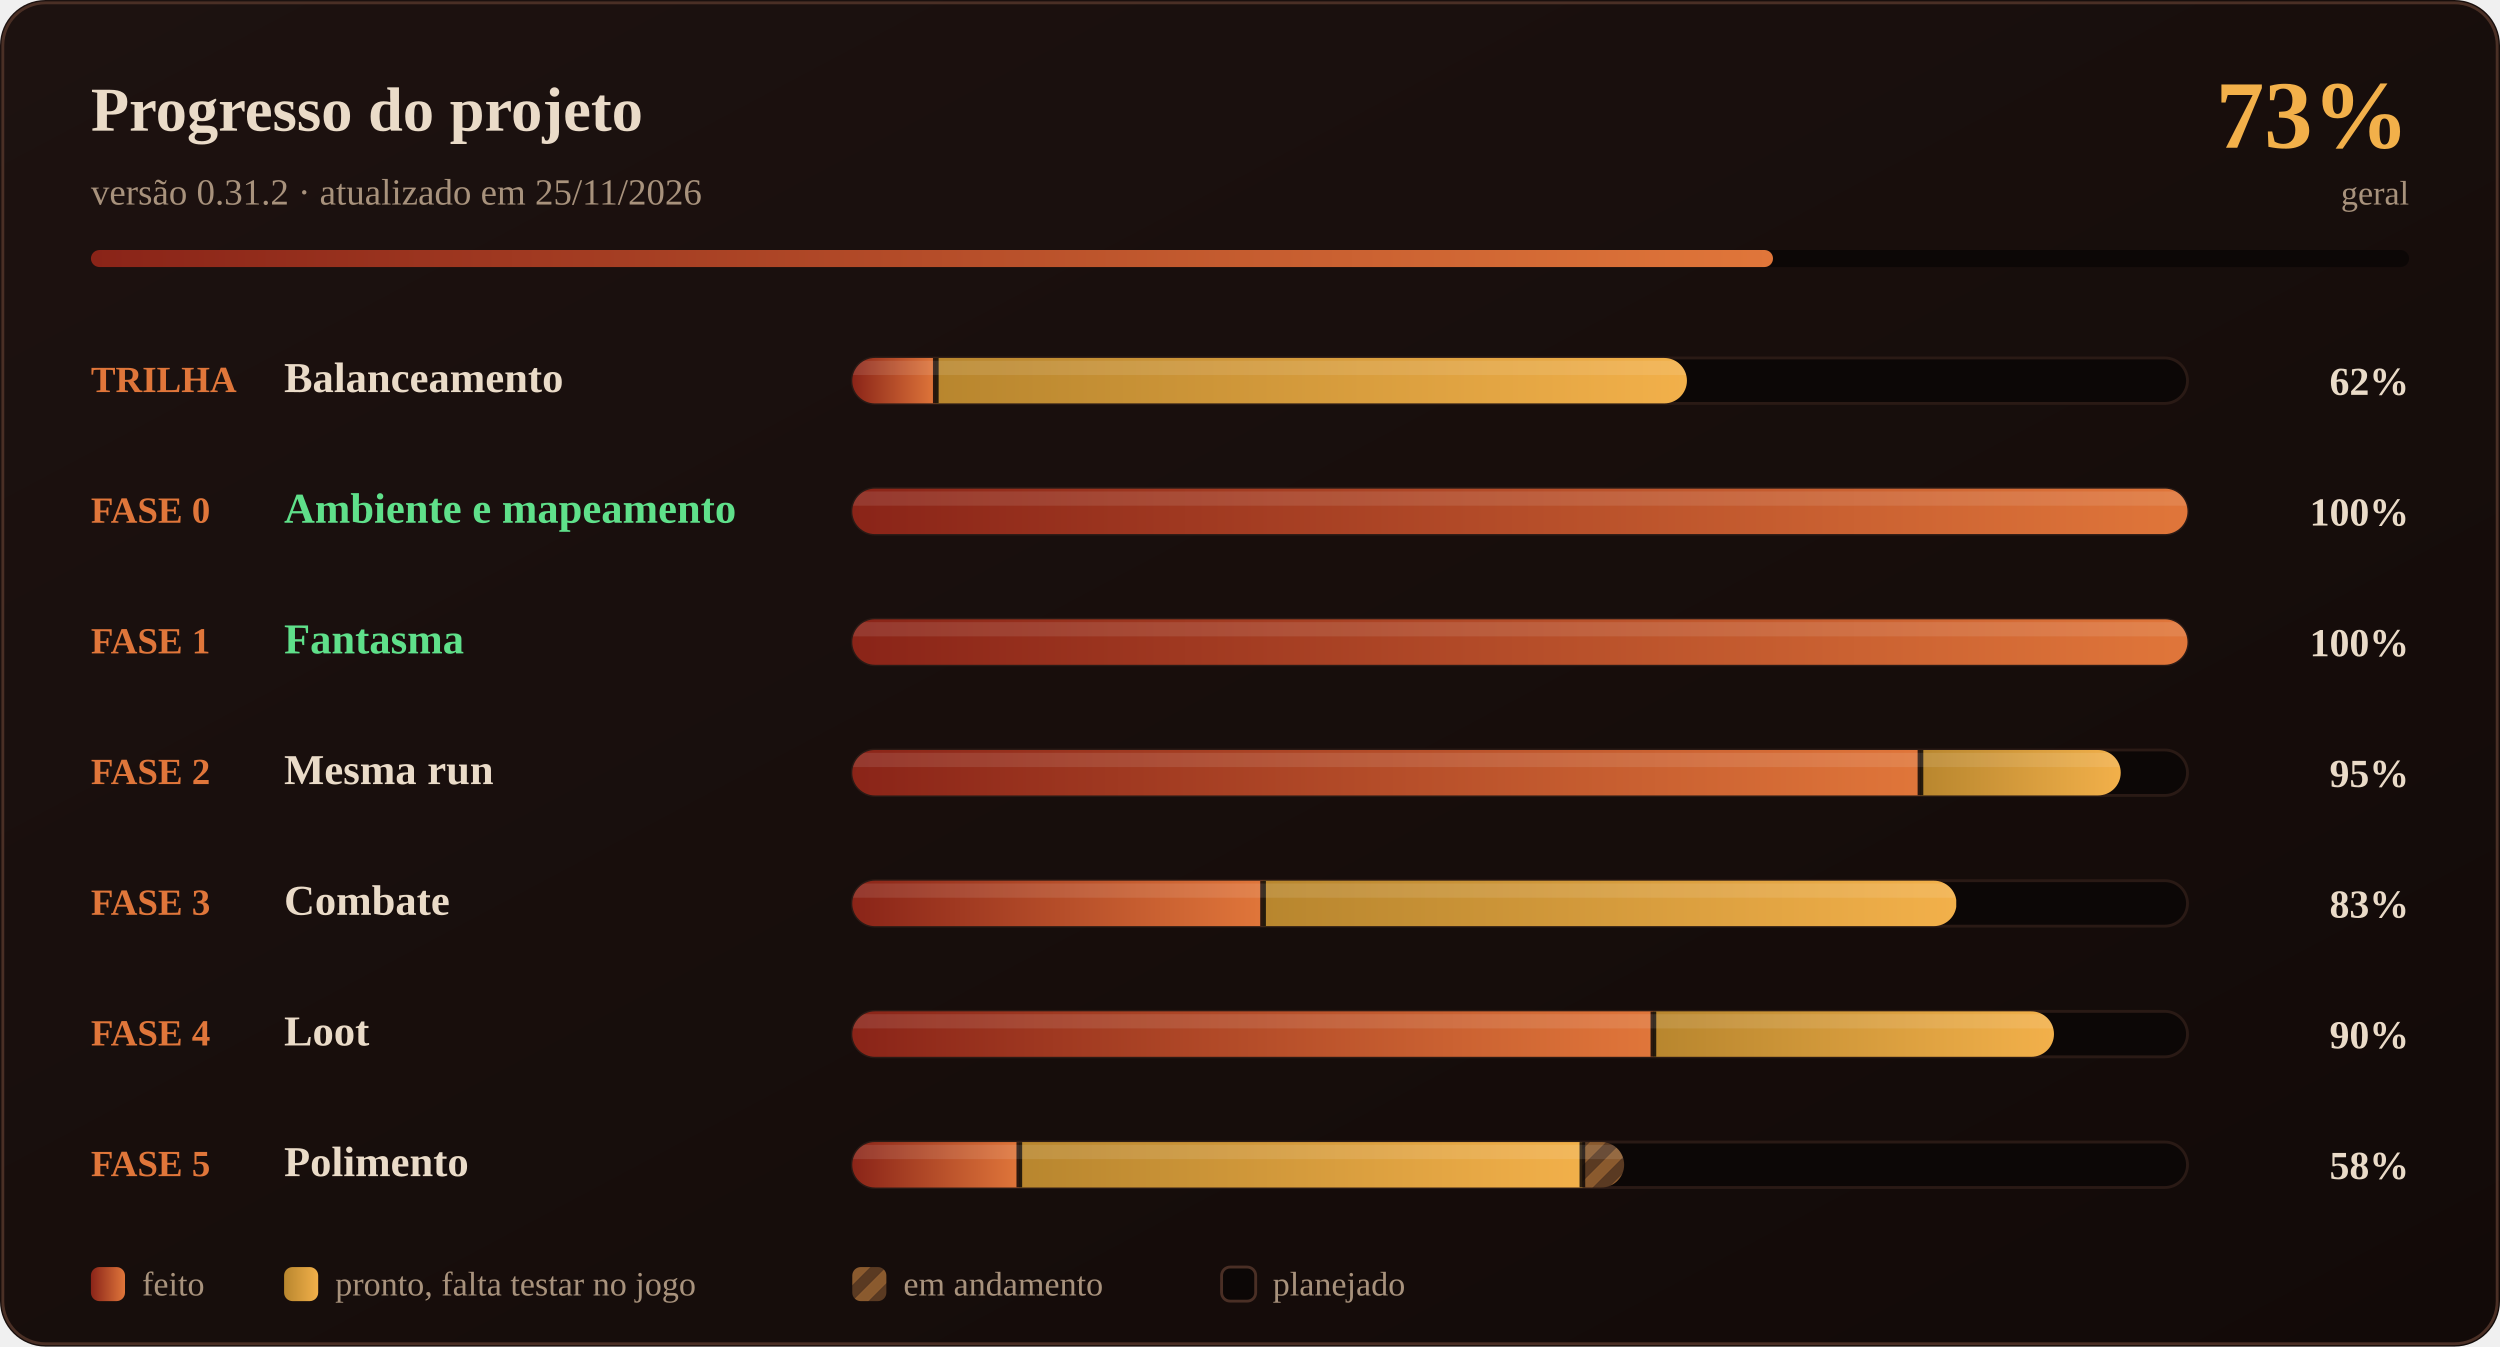
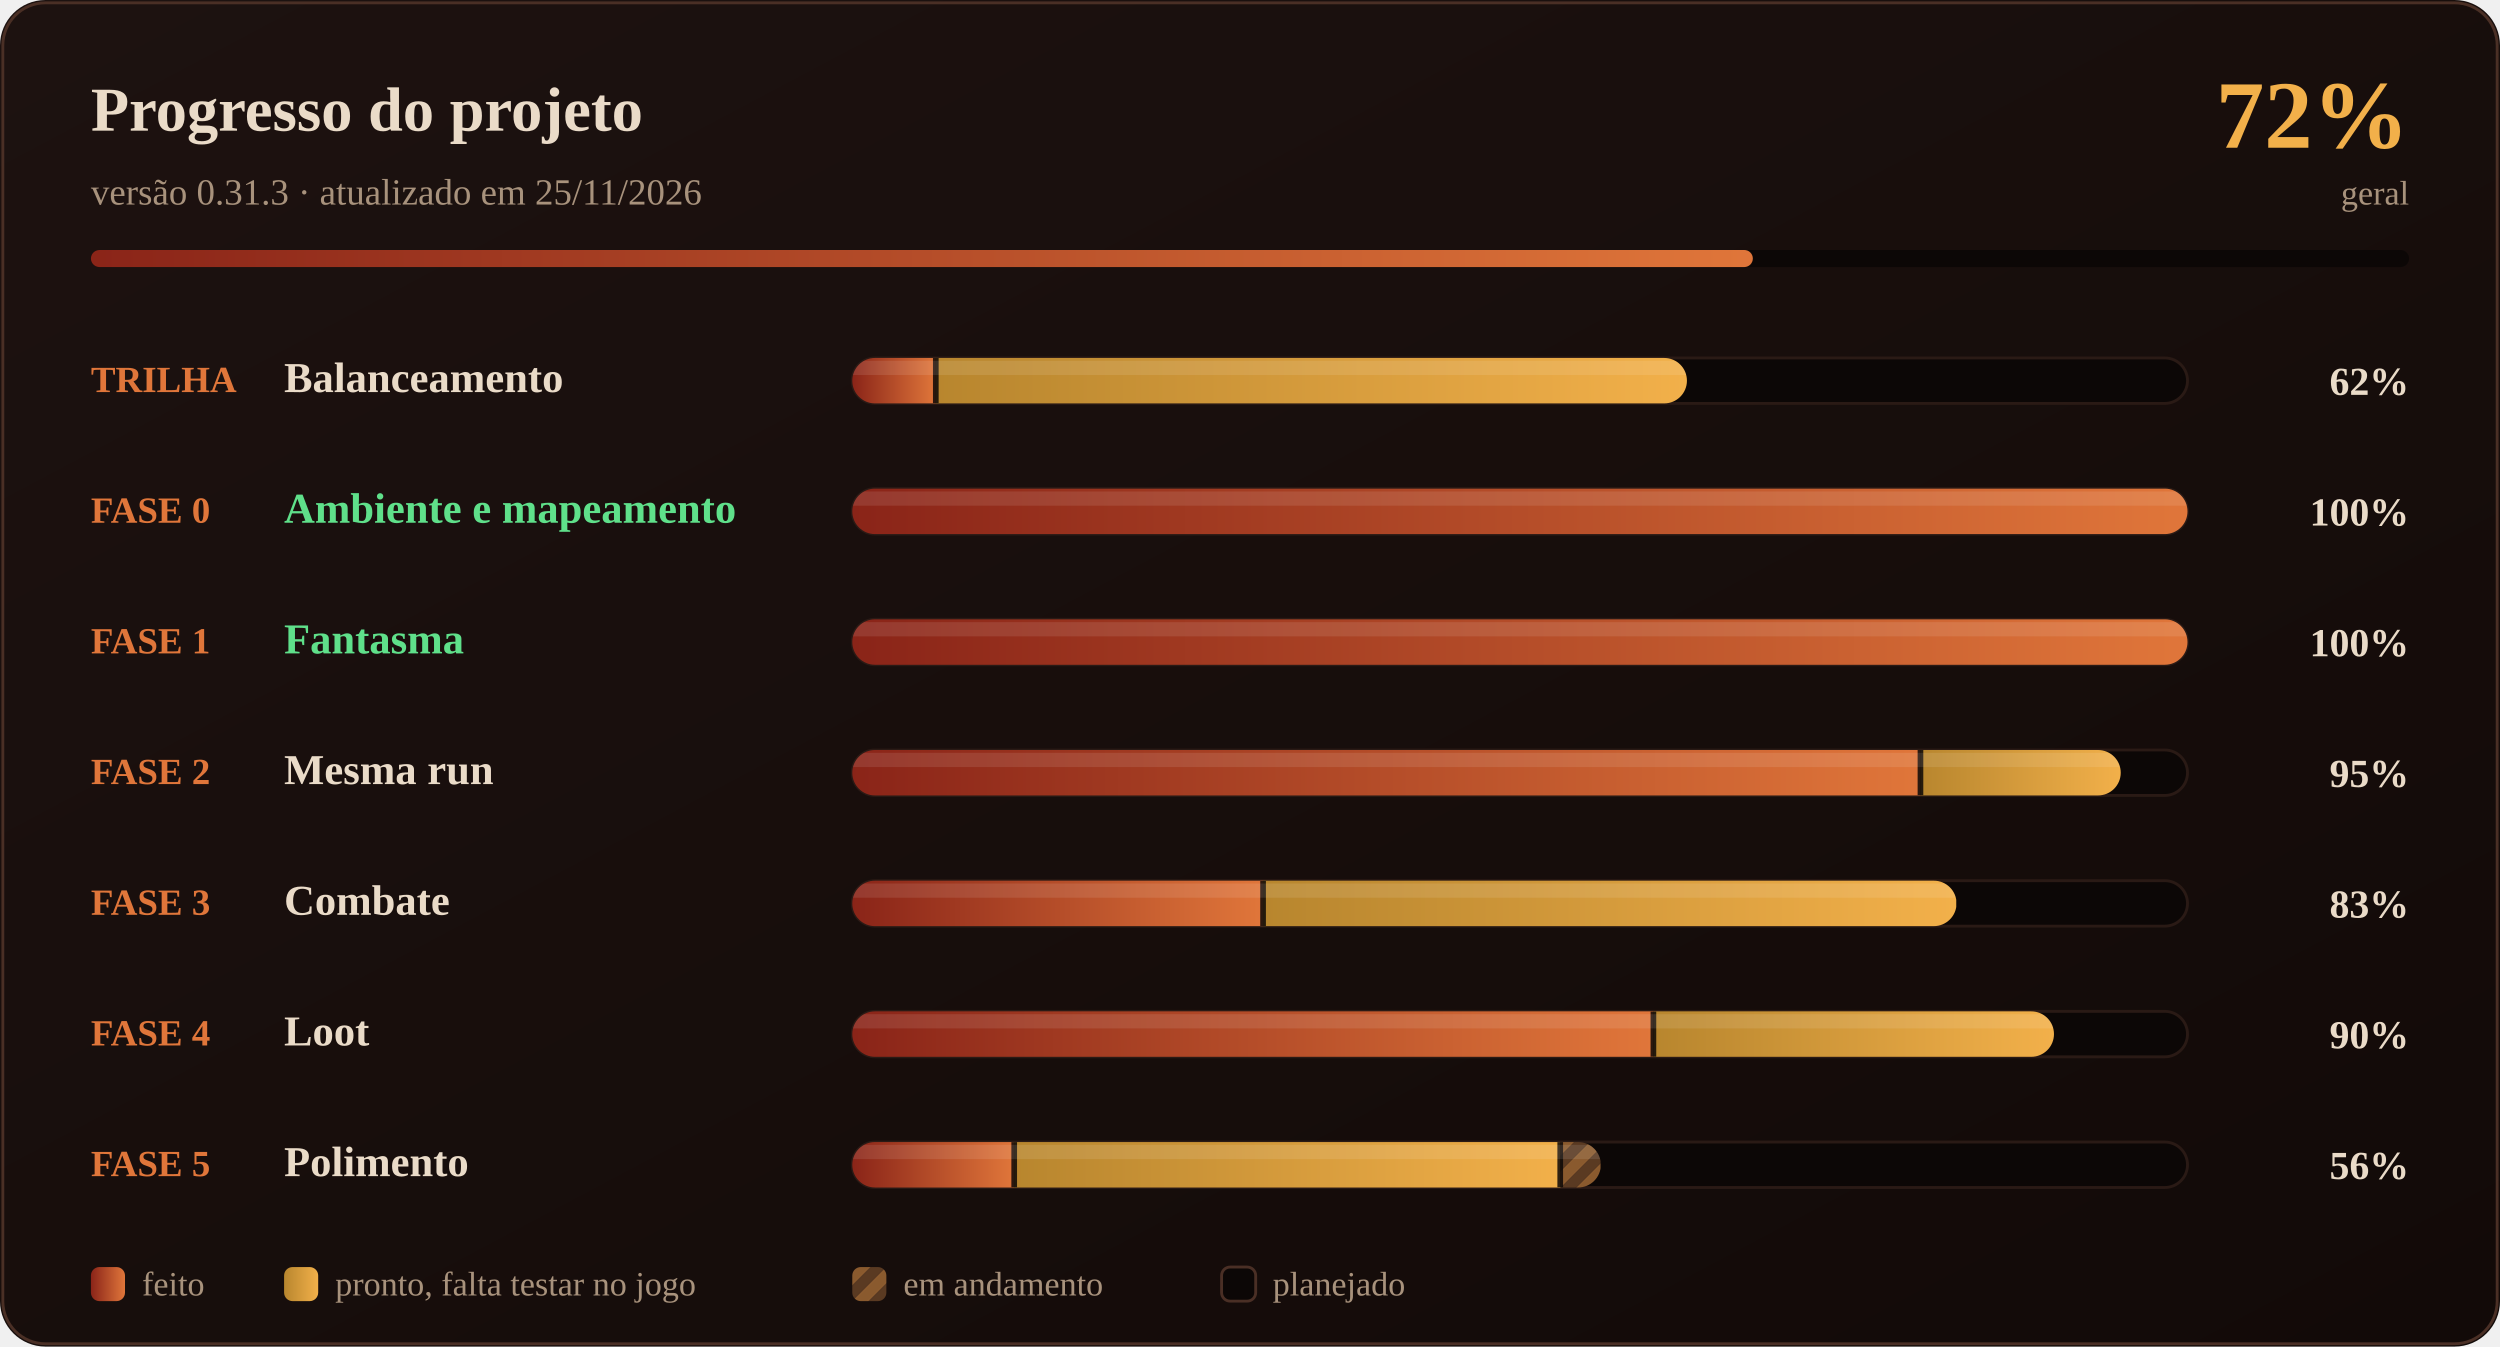
<svg xmlns="http://www.w3.org/2000/svg" width="880" height="474" viewBox="0 0 880 474" font-family="Georgia, 'Times New Roman', serif">
  <defs>
    <linearGradient id="fundo" x1="0" y1="0" x2="1" y2="1">
      <stop offset="0" stop-color="#1d1210" />
      <stop offset="1" stop-color="#120a08" />
    </linearGradient>
    <linearGradient id="fogo" x1="0" y1="0" x2="1" y2="0">
      <stop offset="0" stop-color="#8a2418" />
      <stop offset="1" stop-color="#e0763a" />
    </linearGradient>
    <linearGradient id="teste" x1="0" y1="0" x2="1" y2="0">
      <stop offset="0" stop-color="#b8862e" />
      <stop offset="1" stop-color="#f2b04a" />
    </linearGradient>
    <pattern id="andamento" width="8" height="8" patternUnits="userSpaceOnUse" patternTransform="rotate(45)">
      <rect width="8" height="8" fill="#5a3a22" />
      <rect width="4" height="8" fill="#8a5a2e" />
    </pattern>
  </defs>
  <rect width="880" height="474" rx="16" fill="url(#fundo)" />
  <rect x="1" y="1" width="878" height="472" rx="15" fill="none" stroke="#4a2f25" />
  <text x="32" y="46" fill="#eadbc8" font-size="22" font-weight="700">Progresso do projeto</text>
-   <text x="32" y="72" fill="#a8927c" font-size="13">versão 0.31.2 · atualizado em 25/11/2026</text>
-   <text x="848" y="52" fill="#f2b04a" font-size="34" font-weight="800" text-anchor="end">73%</text>
+   <text x="32" y="72" fill="#a8927c" font-size="13">versão 0.31.3 · atualizado em 25/11/2026</text>
+   <text x="848" y="52" fill="#f2b04a" font-size="34" font-weight="800" text-anchor="end">72%</text>
  <text x="848" y="72" fill="#a8927c" font-size="12" text-anchor="end">geral</text>
  <rect x="32" y="88" width="816" height="6" rx="3" fill="#0c0706" />
-   <rect x="32" y="88" width="592.1" height="6" rx="3" fill="url(#fogo)" />
+   <rect x="32" y="88" width="585.0" height="6" rx="3" fill="url(#fogo)" />
  <text x="32" y="138" fill="#e0763a" font-size="13" font-weight="700">TRILHA</text>
  <text x="100" y="138" fill="#eadbc8" font-size="15" font-weight="600">Balanceamento</text>
  <rect x="300" y="126" width="470" height="16" rx="8" fill="#0c0706" stroke="#2a1a15" />
  <clipPath id="barra0">
    <rect x="300" y="126" width="293.8" height="16" rx="8" />
  </clipPath>
  <g clip-path="url(#barra0)">
    <rect x="300.0" y="126" width="29.4" height="16" fill="url(#fogo)" />
    <rect x="329.4" y="126" width="264.4" height="16" fill="url(#teste)" />
    <rect x="328.4" y="126" width="2" height="16" fill="#0c0706" opacity="0.85" />
    <rect x="300" y="127" width="293.8" height="5" fill="#fff" opacity="0.10" />
  </g>
  <text x="848" y="139" fill="#eadbc8" font-size="14" font-weight="700" text-anchor="end">62%</text>
  <text x="32" y="184" fill="#e0763a" font-size="13" font-weight="700">FASE 0</text>
  <text x="100" y="184" fill="#5fe08a" font-size="15" font-weight="600">Ambiente e mapeamento</text>
  <rect x="300" y="172" width="470" height="16" rx="8" fill="#0c0706" stroke="#2a1a15" />
  <clipPath id="barra1">
    <rect x="300" y="172" width="470.0" height="16" rx="8" />
  </clipPath>
  <g clip-path="url(#barra1)">
    <rect x="300.0" y="172" width="470.0" height="16" fill="url(#fogo)" />
    <rect x="300" y="173" width="470.0" height="5" fill="#fff" opacity="0.10" />
  </g>
  <text x="848" y="185" fill="#eadbc8" font-size="14" font-weight="700" text-anchor="end">100%</text>
  <text x="32" y="230" fill="#e0763a" font-size="13" font-weight="700">FASE 1</text>
  <text x="100" y="230" fill="#5fe08a" font-size="15" font-weight="600">Fantasma</text>
  <rect x="300" y="218" width="470" height="16" rx="8" fill="#0c0706" stroke="#2a1a15" />
  <clipPath id="barra2">
    <rect x="300" y="218" width="470.0" height="16" rx="8" />
  </clipPath>
  <g clip-path="url(#barra2)">
    <rect x="300.0" y="218" width="470.0" height="16" fill="url(#fogo)" />
    <rect x="300" y="219" width="470.0" height="5" fill="#fff" opacity="0.10" />
  </g>
  <text x="848" y="231" fill="#eadbc8" font-size="14" font-weight="700" text-anchor="end">100%</text>
  <text x="32" y="276" fill="#e0763a" font-size="13" font-weight="700">FASE 2</text>
  <text x="100" y="276" fill="#eadbc8" font-size="15" font-weight="600">Mesma run</text>
  <rect x="300" y="264" width="470" height="16" rx="8" fill="#0c0706" stroke="#2a1a15" />
  <clipPath id="barra3">
    <rect x="300" y="264" width="446.5" height="16" rx="8" />
  </clipPath>
  <g clip-path="url(#barra3)">
    <rect x="300.0" y="264" width="376.0" height="16" fill="url(#fogo)" />
    <rect x="676.0" y="264" width="70.5" height="16" fill="url(#teste)" />
    <rect x="675.0" y="264" width="2" height="16" fill="#0c0706" opacity="0.85" />
    <rect x="300" y="265" width="446.5" height="5" fill="#fff" opacity="0.10" />
  </g>
  <text x="848" y="277" fill="#eadbc8" font-size="14" font-weight="700" text-anchor="end">95%</text>
  <text x="32" y="322" fill="#e0763a" font-size="13" font-weight="700">FASE 3</text>
  <text x="100" y="322" fill="#eadbc8" font-size="15" font-weight="600">Combate</text>
  <rect x="300" y="310" width="470" height="16" rx="8" fill="#0c0706" stroke="#2a1a15" />
  <clipPath id="barra4">
    <rect x="300" y="310" width="388.7" height="16" rx="8" />
  </clipPath>
  <g clip-path="url(#barra4)">
    <rect x="300.0" y="310" width="144.6" height="16" fill="url(#fogo)" />
    <rect x="444.6" y="310" width="244.0" height="16" fill="url(#teste)" />
    <rect x="443.6" y="310" width="2" height="16" fill="#0c0706" opacity="0.85" />
    <rect x="300" y="311" width="388.7" height="5" fill="#fff" opacity="0.10" />
  </g>
  <text x="848" y="323" fill="#eadbc8" font-size="14" font-weight="700" text-anchor="end">83%</text>
  <text x="32" y="368" fill="#e0763a" font-size="13" font-weight="700">FASE 4</text>
  <text x="100" y="368" fill="#eadbc8" font-size="15" font-weight="600">Loot</text>
  <rect x="300" y="356" width="470" height="16" rx="8" fill="#0c0706" stroke="#2a1a15" />
  <clipPath id="barra5">
    <rect x="300" y="356" width="423.0" height="16" rx="8" />
  </clipPath>
  <g clip-path="url(#barra5)">
    <rect x="300.0" y="356" width="282.0" height="16" fill="url(#fogo)" />
    <rect x="582.0" y="356" width="141.0" height="16" fill="url(#teste)" />
    <rect x="581.0" y="356" width="2" height="16" fill="#0c0706" opacity="0.85" />
    <rect x="300" y="357" width="423.0" height="5" fill="#fff" opacity="0.10" />
  </g>
  <text x="848" y="369" fill="#eadbc8" font-size="14" font-weight="700" text-anchor="end">90%</text>
  <text x="32" y="414" fill="#e0763a" font-size="13" font-weight="700">FASE 5</text>
  <text x="100" y="414" fill="#eadbc8" font-size="15" font-weight="600">Polimento</text>
  <rect x="300" y="402" width="470" height="16" rx="8" fill="#0c0706" stroke="#2a1a15" />
  <clipPath id="barra6">
-     <rect x="300" y="402" width="271.7" height="16" rx="8" />
+     <rect x="300" y="402" width="263.5" height="16" rx="8" />
  </clipPath>
  <g clip-path="url(#barra6)">
-     <rect x="300.0" y="402" width="58.8" height="16" fill="url(#fogo)" />
-     <rect x="358.8" y="402" width="198.3" height="16" fill="url(#teste)" />
-     <rect x="357.8" y="402" width="2" height="16" fill="#0c0706" opacity="0.85" />
-     <rect x="557.0" y="402" width="14.7" height="16" fill="url(#andamento)" />
-     <rect x="556.0" y="402" width="2" height="16" fill="#0c0706" opacity="0.85" />
-     <rect x="300" y="403" width="271.7" height="5" fill="#fff" opacity="0.10" />
+     <rect x="300.0" y="402" width="57.0" height="16" fill="url(#fogo)" />
+     <rect x="357.0" y="402" width="192.3" height="16" fill="url(#teste)" />
+     <rect x="356.0" y="402" width="2" height="16" fill="#0c0706" opacity="0.85" />
+     <rect x="549.2" y="402" width="14.2" height="16" fill="url(#andamento)" />
+     <rect x="548.2" y="402" width="2" height="16" fill="#0c0706" opacity="0.85" />
+     <rect x="300" y="403" width="263.5" height="5" fill="#fff" opacity="0.10" />
  </g>
-   <text x="848" y="415" fill="#eadbc8" font-size="14" font-weight="700" text-anchor="end">58%</text>
+   <text x="848" y="415" fill="#eadbc8" font-size="14" font-weight="700" text-anchor="end">56%</text>
  <rect x="32" y="446" width="12" height="12" rx="3" fill="url(#fogo)" />
  <text x="50" y="456" fill="#a8927c" font-size="12">feito</text>
  <rect x="100" y="446" width="12" height="12" rx="3" fill="url(#teste)" />
  <text x="118" y="456" fill="#a8927c" font-size="12">pronto, falta testar no jogo</text>
  <rect x="300" y="446" width="12" height="12" rx="3" fill="url(#andamento)" />
  <text x="318" y="456" fill="#a8927c" font-size="12">em andamento</text>
  <rect x="430" y="446" width="12" height="12" rx="3" fill="#0c0706" stroke="#4a2f25" />
  <text x="448" y="456" fill="#a8927c" font-size="12">planejado</text>
</svg>
